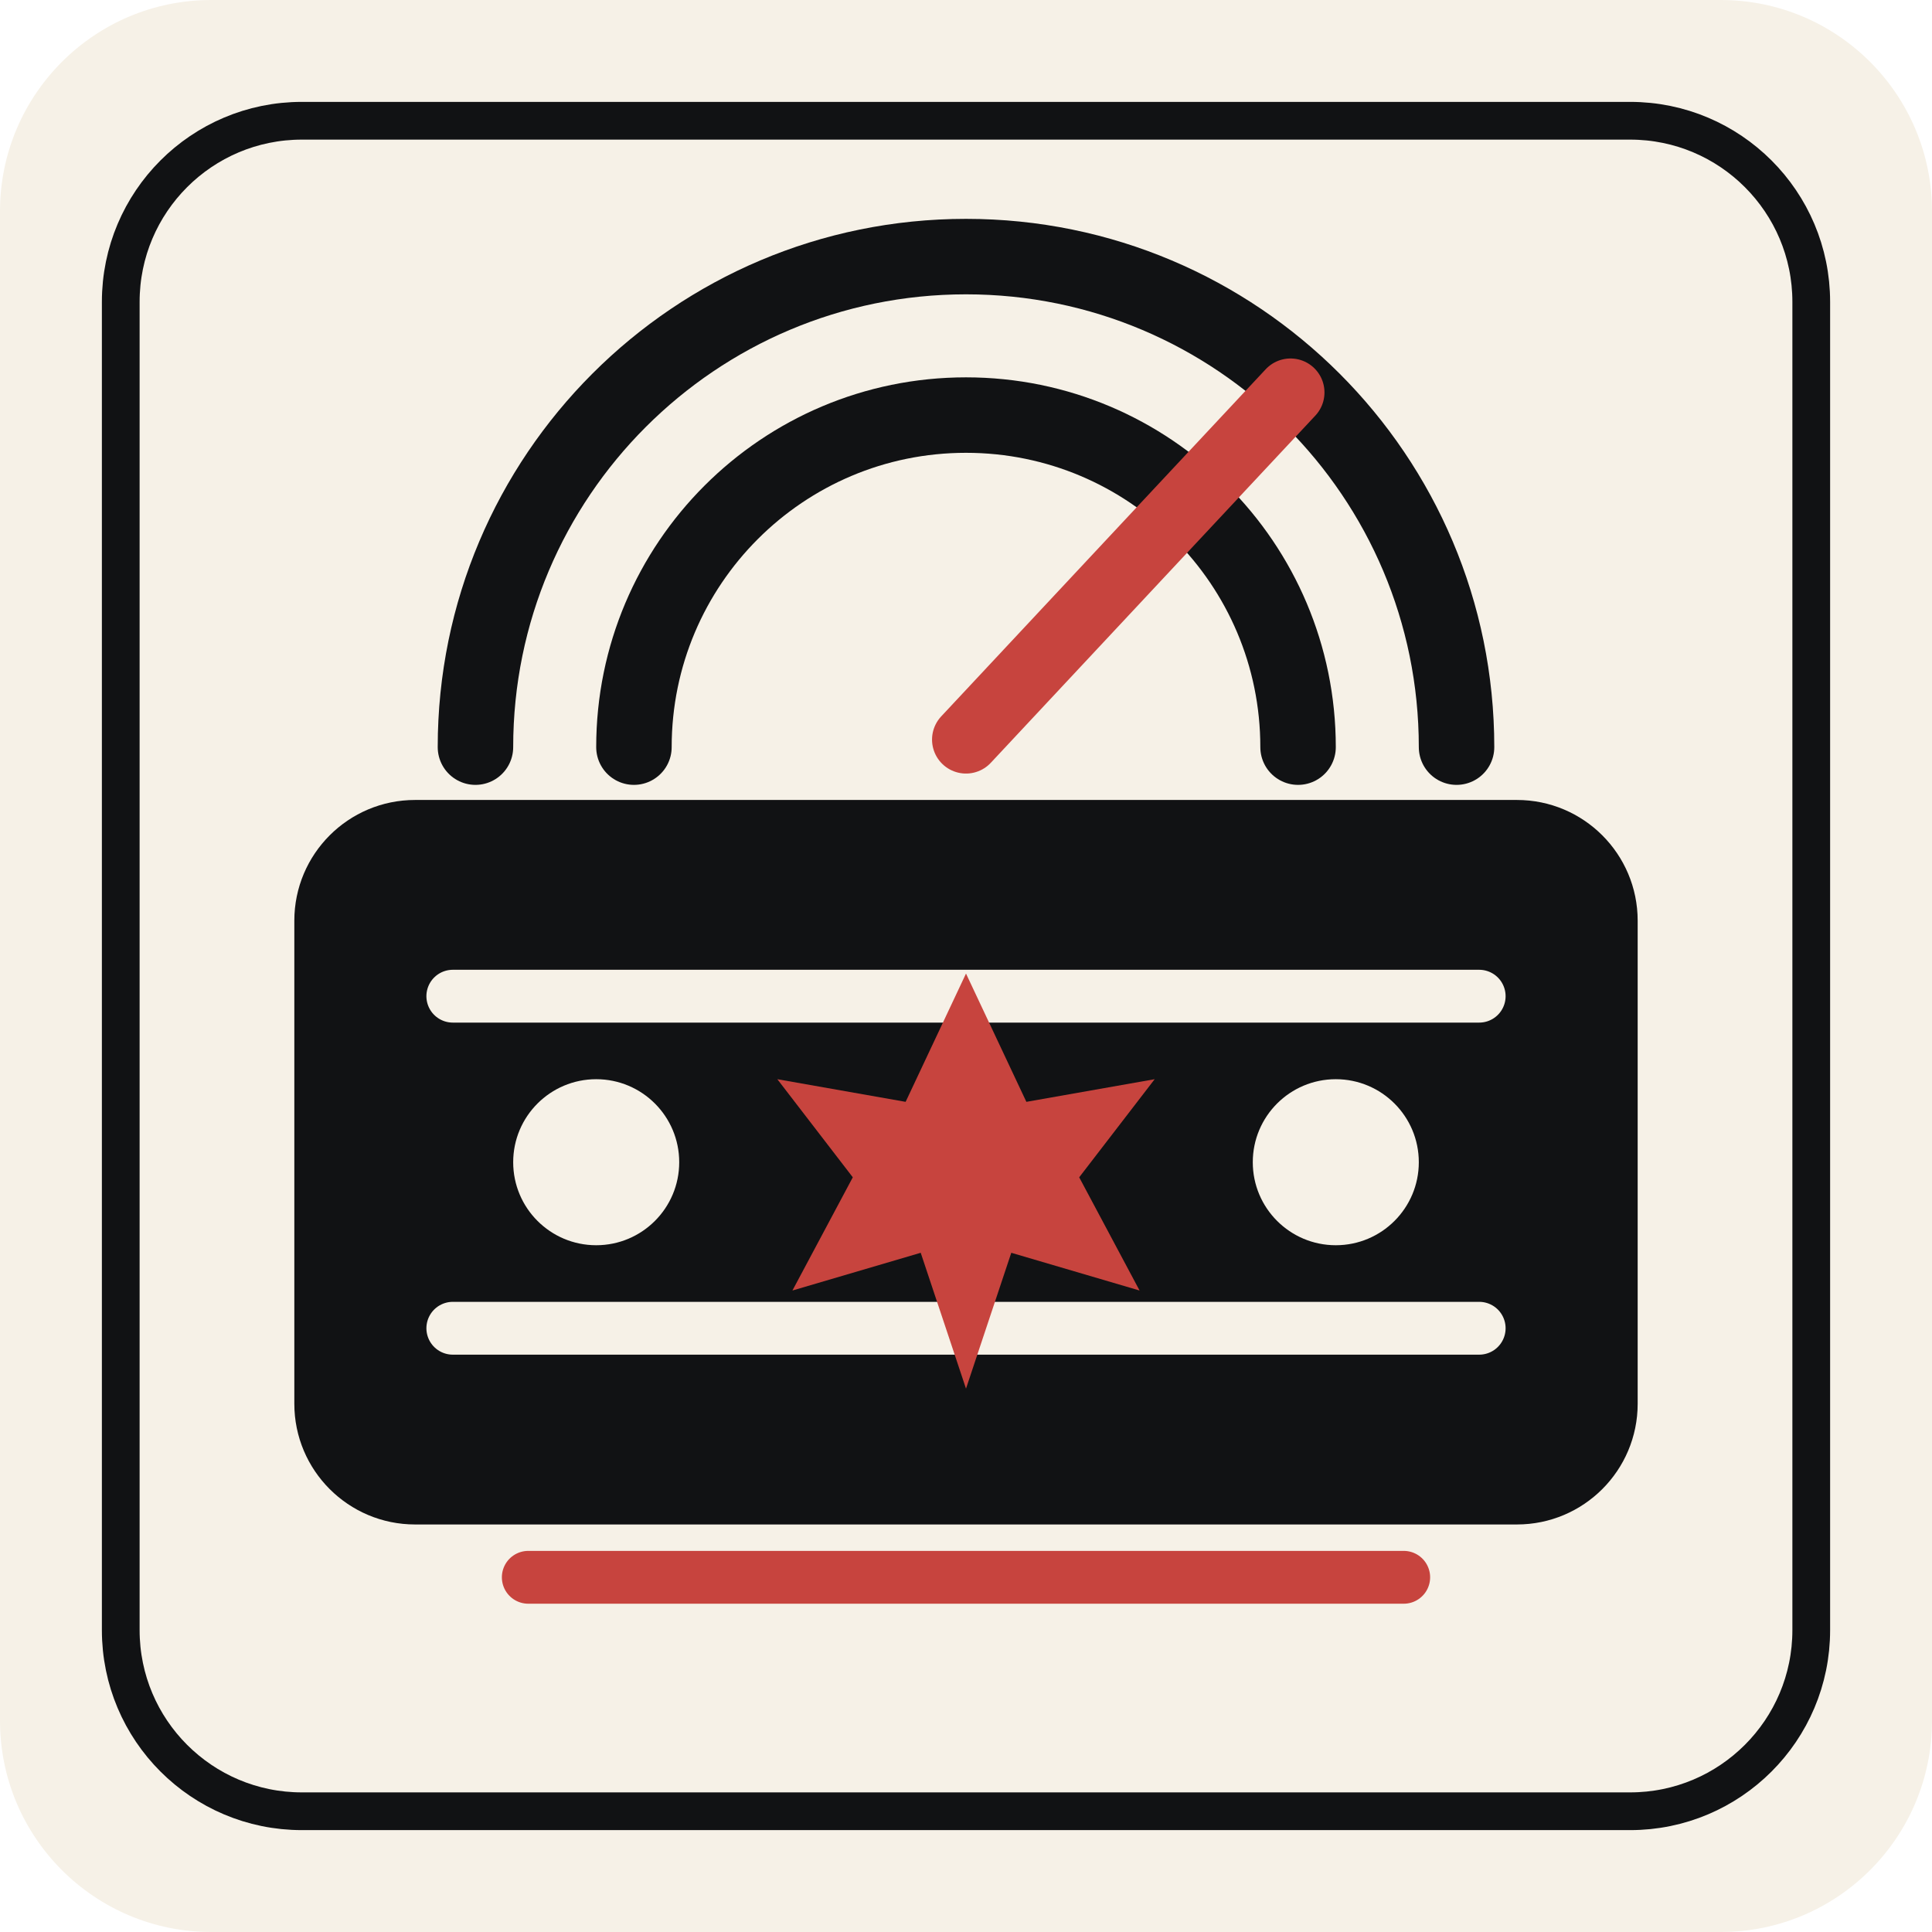
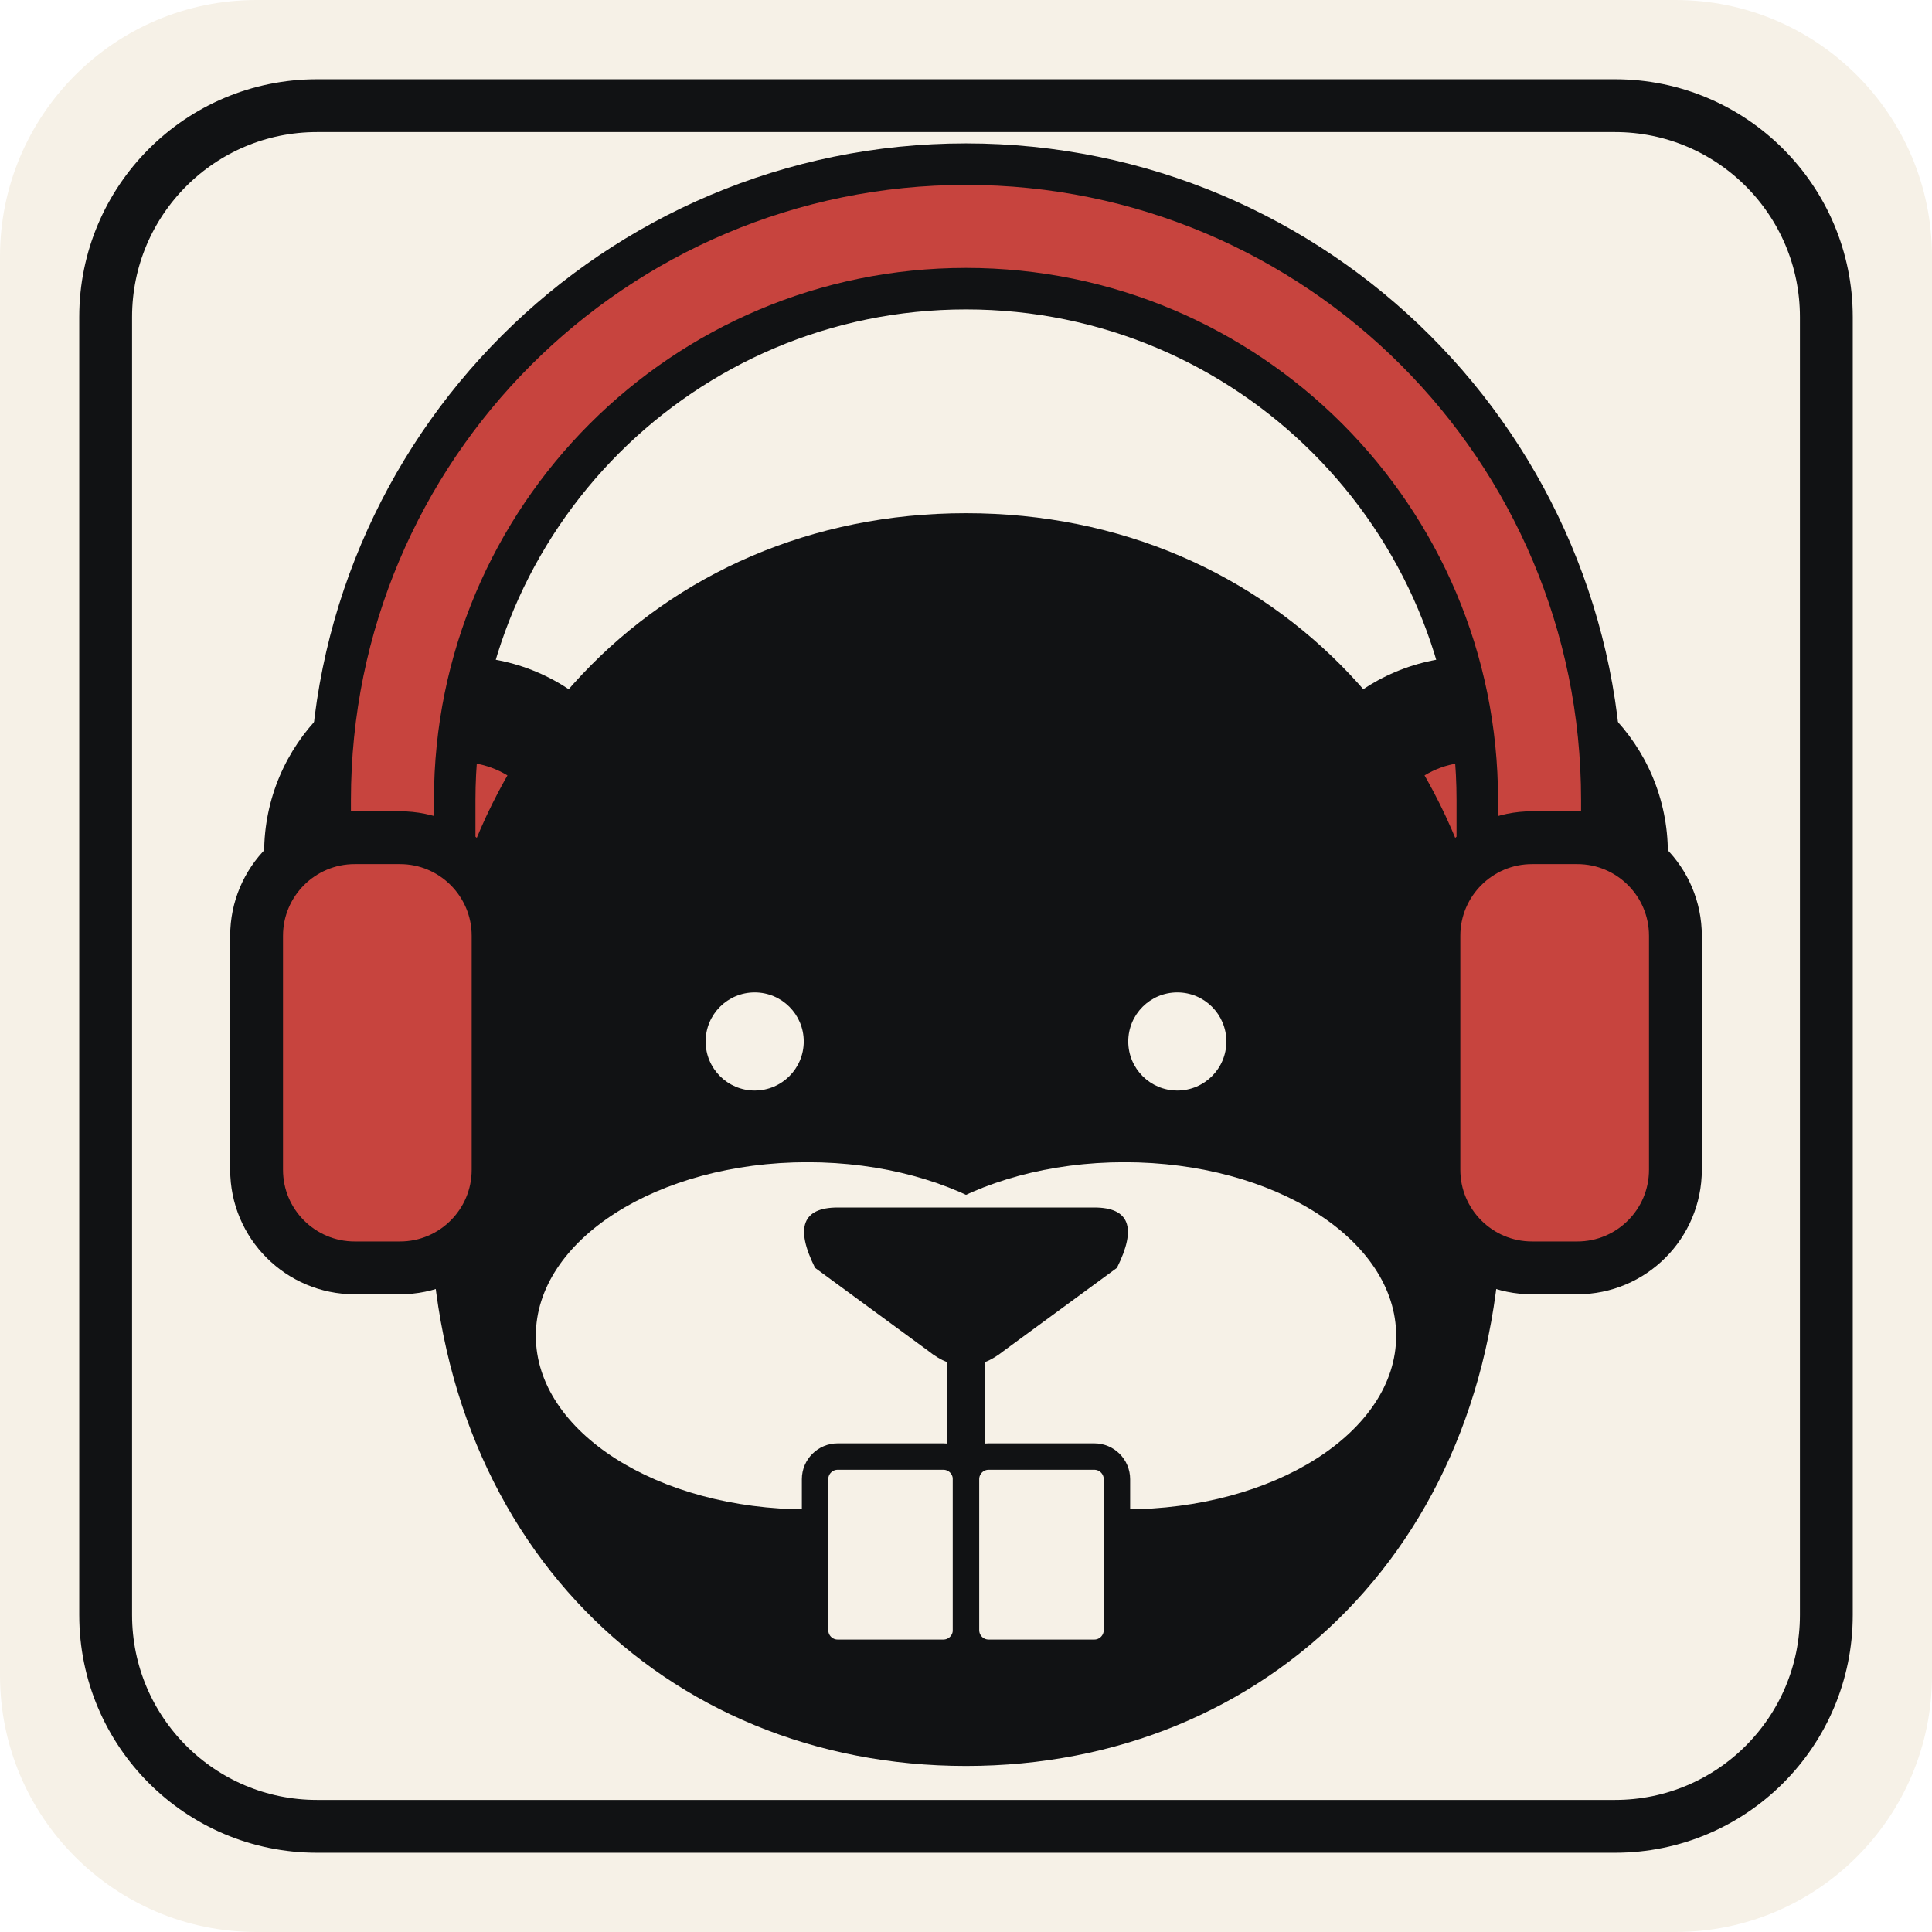
- <svg xmlns="http://www.w3.org/2000/svg" viewBox="0 0 256 256" role="img" aria-labelledby="title">
-   <rect width="256" height="256" rx="28" fill="#F6F1E7" />
-   <rect x="16" y="16" width="224" height="224" rx="24" fill="none" stroke="#111214" stroke-width="5" />
-   <g stroke="#111214" fill="none" stroke-width="10" stroke-linecap="round">
-     <path d="M63 99a65 65 0 0 1 130 0" />
-     <path d="M84 99a44 44 0 0 1 88 0" />
-   </g>
-   <path d="M128 98L171 52" stroke="#C7443E" stroke-width="9" stroke-linecap="round" />
-   <rect x="39" y="106" width="178" height="96" rx="16" fill="#111214" />
-   <path d="M60 132h136M60 176h136" stroke="#F6F1E7" stroke-width="7" stroke-linecap="round" />
-   <circle cx="79" cy="154" r="11" fill="#F6F1E7" />
-   <circle cx="177" cy="154" r="11" fill="#F6F1E7" />
-   <path d="m128 129 8 17 17-3-10 13 8 15-17-5-6 18-6-18-17 5 8-15-10-13 17 3z" fill="#C7443E" />
-   <path d="M70 209h116" stroke="#C7443E" stroke-width="7" stroke-linecap="round" />
+ <svg xmlns="http://www.w3.org/2000/svg" viewBox="0 0 256 256" role="img" aria-labelledby="title description">
+   <rect width="256" height="256" rx="34" fill="#F6F1E7" />
+   <rect x="14" y="14" width="228" height="228" rx="28" fill="none" stroke="#111214" stroke-width="7" />
+   <circle cx="61" cy="113" r="26" fill="#111214" />
+   <circle cx="195" cy="113" r="26" fill="#111214" />
+   <circle cx="61" cy="113" r="12" fill="#C7443E" />
+   <circle cx="195" cy="113" r="12" fill="#C7443E" />
+   <path d="M57 143c0-43 30-75 71-75s71 32 71 75v16c0 45-31 75-71 75s-71-30-71-75z" fill="#111214" />
+   <path d="M52 121V106a76 76 0 0 1 152 0v15" fill="none" stroke="#111214" stroke-width="22" stroke-linecap="round" />
+   <path d="M52 121V106a76 76 0 0 1 152 0v15" fill="none" stroke="#C7443E" stroke-width="11" stroke-linecap="round" />
+   <rect x="34" y="111" width="32" height="57" rx="13" fill="#C7443E" stroke="#111214" stroke-width="7" />
+   <rect x="190" y="111" width="32" height="57" rx="13" fill="#C7443E" stroke="#111214" stroke-width="7" />
+   <circle cx="100" cy="138" r="6.5" fill="#F6F1E7" />
+   <circle cx="156" cy="138" r="6.5" fill="#F6F1E7" />
+   <ellipse cx="107" cy="177" rx="36" ry="23" fill="#F6F1E7" />
+   <ellipse cx="149" cy="177" rx="36" ry="23" fill="#F6F1E7" />
+   <path d="M111 160h34q7 0 3 8l-15 11q-5 4-10 0l-15-11q-4-8 3-8z" fill="#111214" />
+   <path d="M128 180v13" stroke="#111214" stroke-width="5" stroke-linecap="round" />
+   <rect x="108" y="193" width="20" height="26" rx="3" fill="#F6F1E7" stroke="#111214" stroke-width="3.5" />
+   <rect x="128" y="193" width="20" height="26" rx="3" fill="#F6F1E7" stroke="#111214" stroke-width="3.5" />
</svg>
